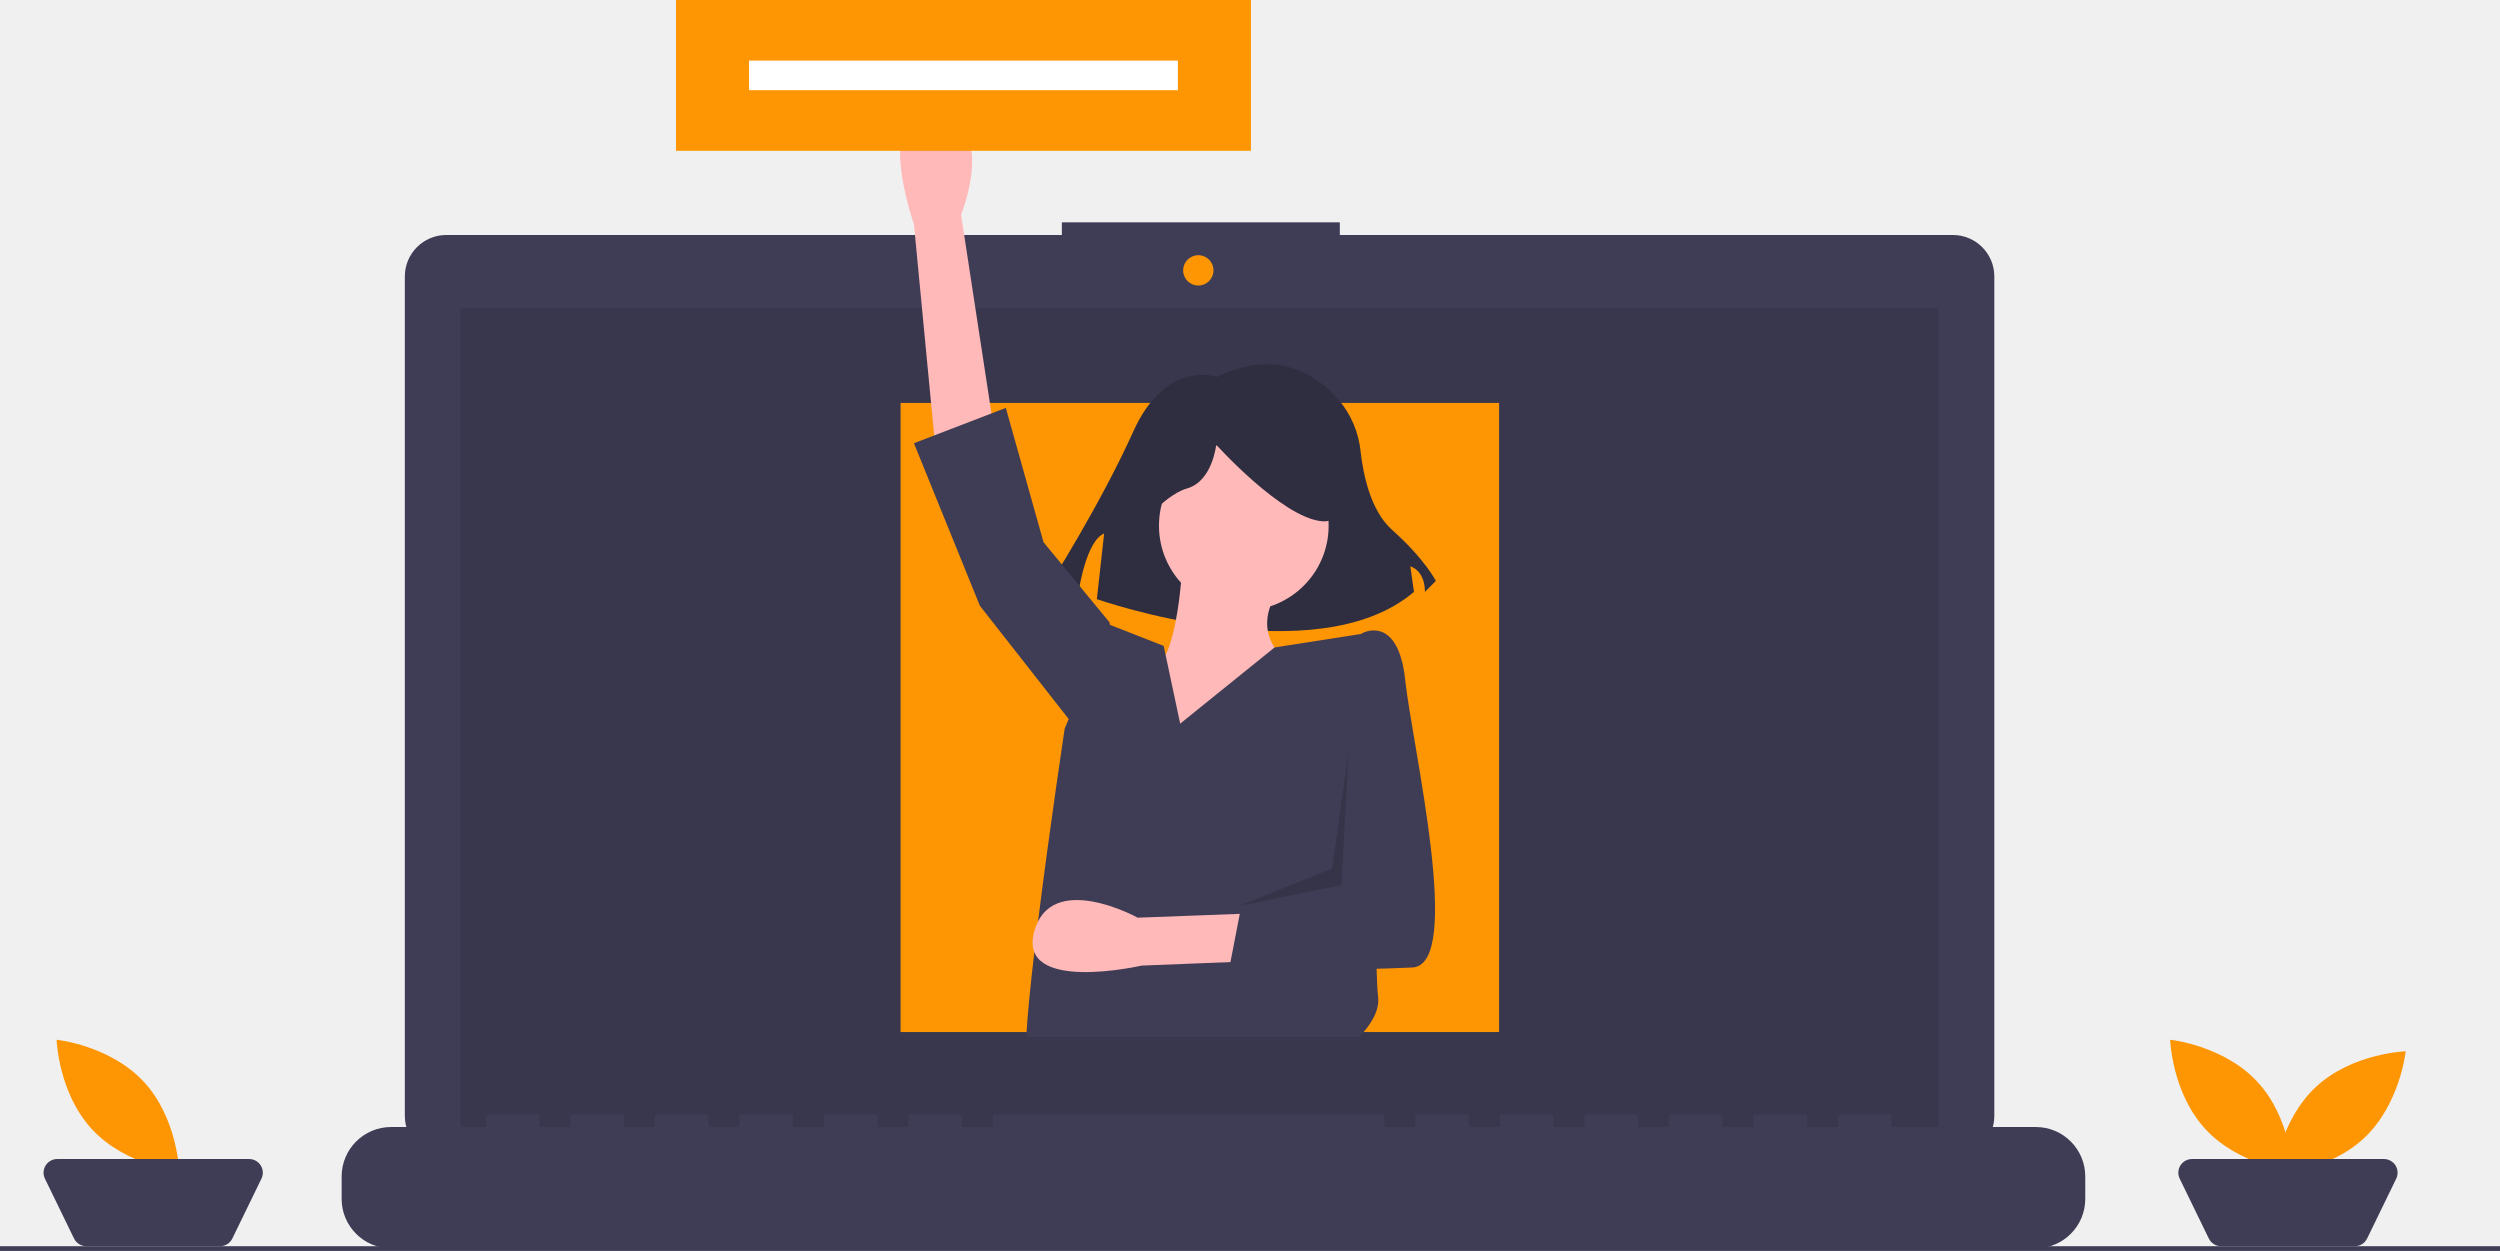
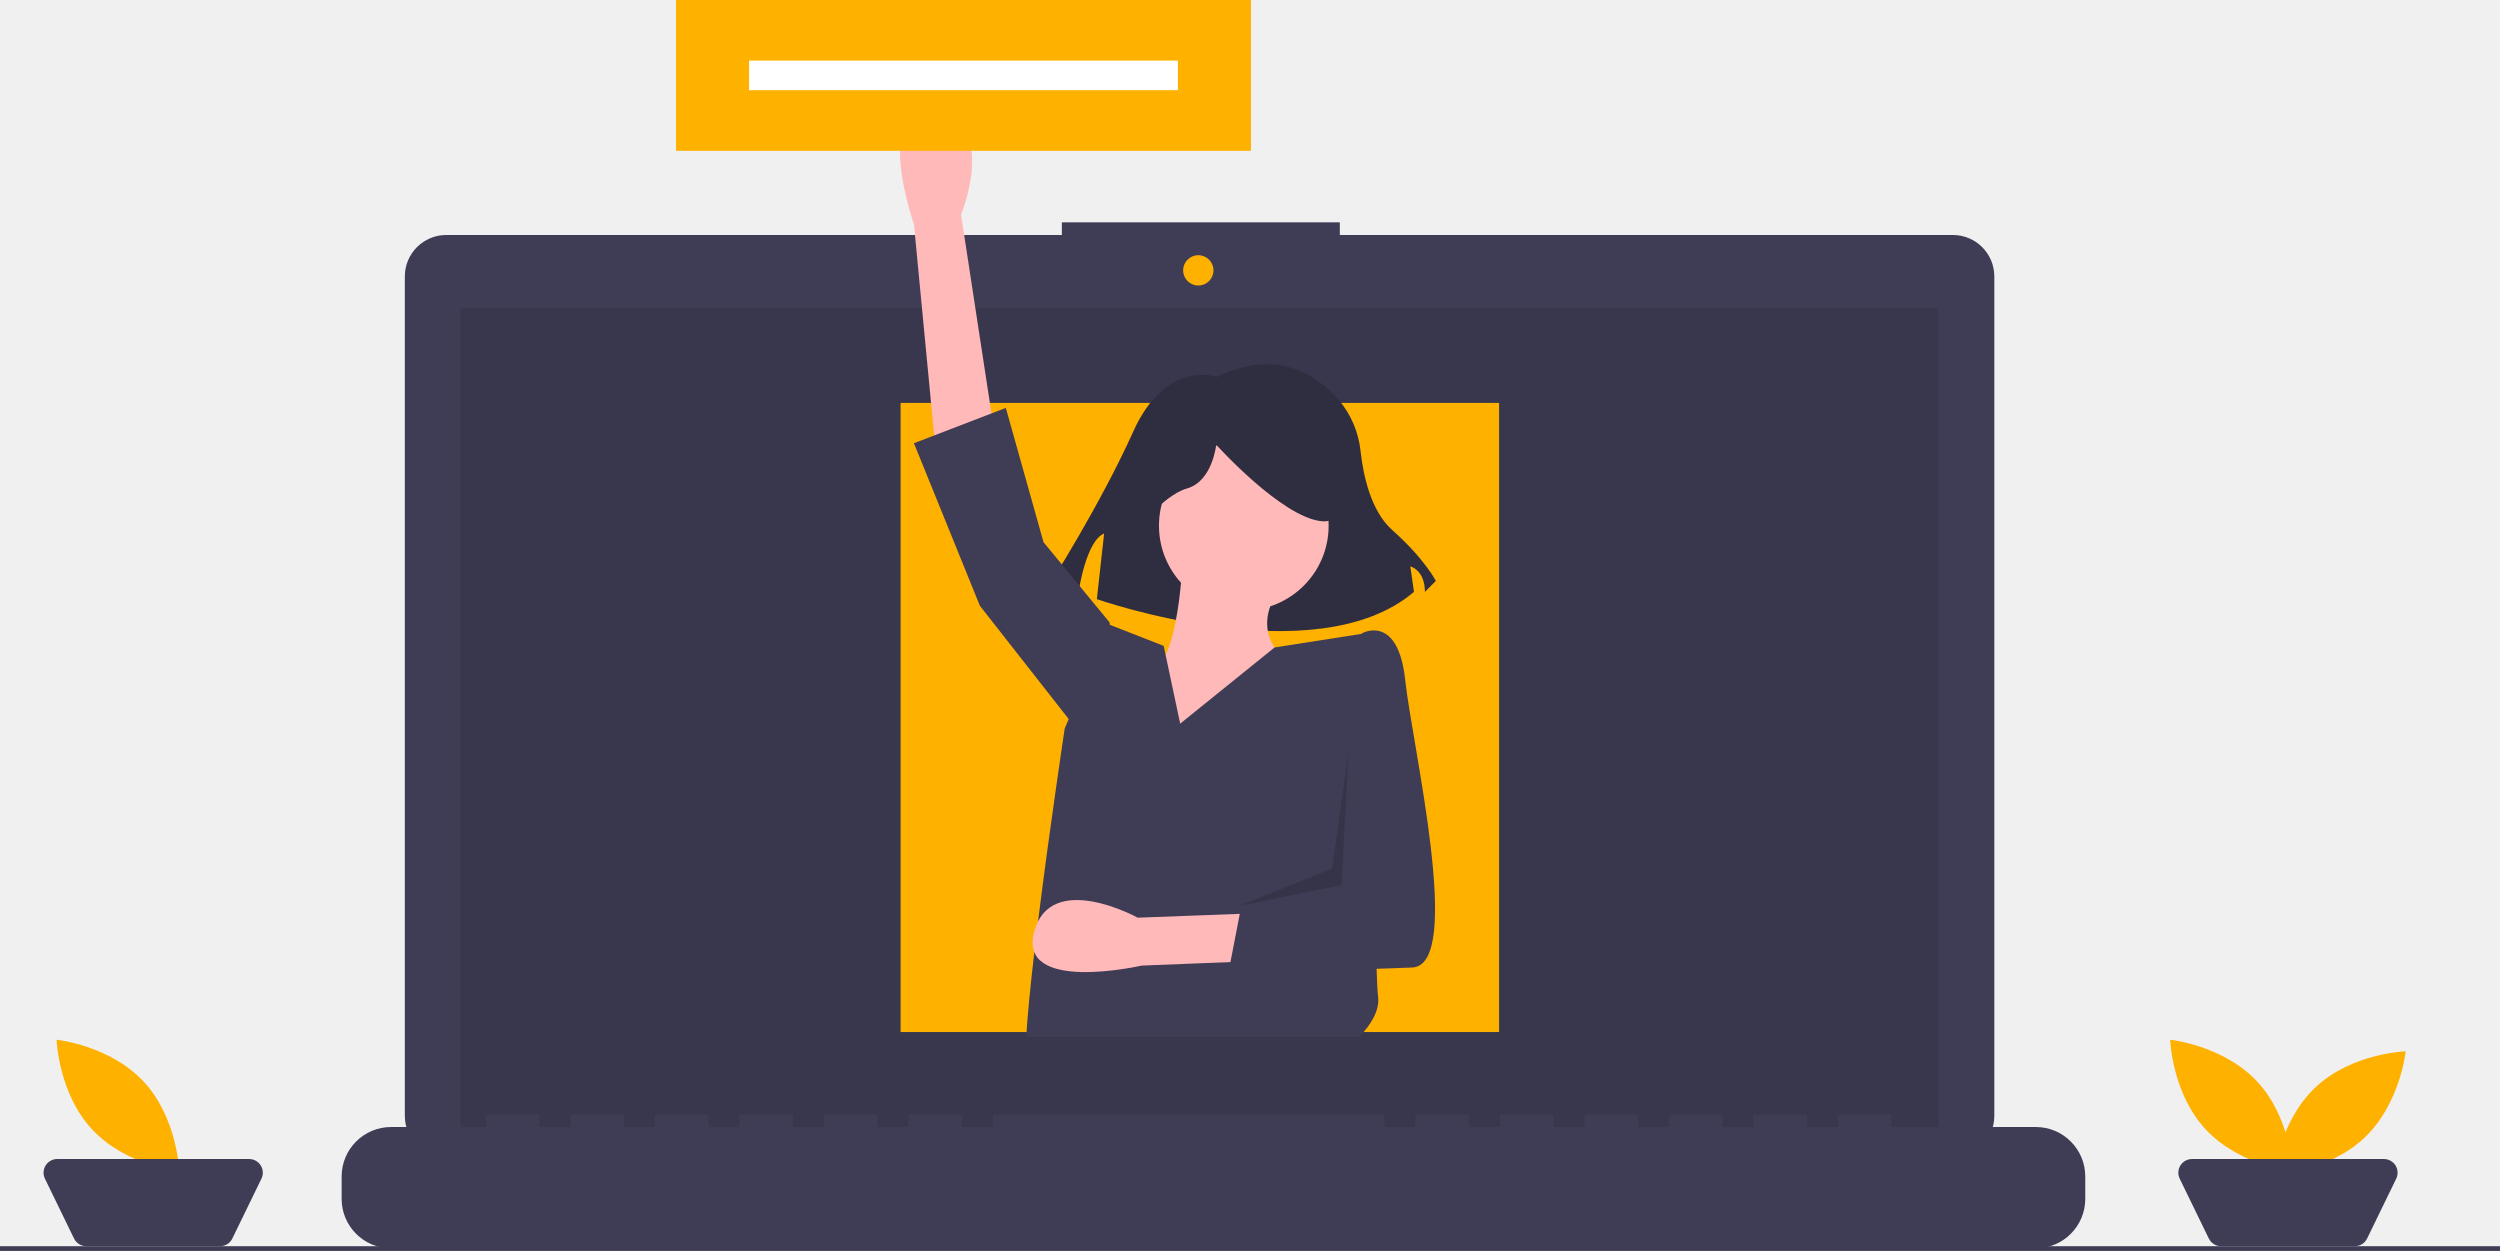
<svg xmlns="http://www.w3.org/2000/svg" height="530.892" viewBox="0 0 1061 530.892" width="1061">
  <path d="m898.293 284.281h-260.17v-5.362h-117.971v5.362h-261.242a17.599 17.599 0 0 0 -17.599 17.599v356.252a17.599 17.599 0 0 0 17.599 17.599h639.383a17.599 17.599 0 0 0 17.599-17.599v-356.252a17.599 17.599 0 0 0 -17.599-17.599z" fill="#3f3d56" transform="translate(-69.5 -184.5538)" />
  <path d="m195.406 130.828h627.391v353.913h-627.391z" opacity=".1" />
-   <circle cx="508.565" cy="114.742" fill="#fe9603" r="6.435" />
+   <circle cx="508.565" cy="114.742" fill="rgb(255,177,0)" r="6.435" />
  <path d="m933.507 662.86h-61.229v-4.412a.875.875 0 0 0 -.875-.875h-20.993a.875.875 0 0 0 -.875.875v4.412h-13.121v-4.412a.875.875 0 0 0 -.875-.875h-20.993a.875.875 0 0 0 -.875.875v4.412h-13.121v-4.412a.875.875 0 0 0 -.875-.875h-20.993a.875.875 0 0 0 -.875.875v4.412h-13.121v-4.412a.875.875 0 0 0 -.875-.875h-20.993a.875.875 0 0 0 -.875.875v4.412h-13.121v-4.412a.875.875 0 0 0 -.875-.875h-20.993a.875.875 0 0 0 -.875.875v4.412h-13.121v-4.412a.875.875 0 0 0 -.875-.875h-20.993a.875.875 0 0 0 -.875.875v4.412h-13.121v-4.412a.875.875 0 0 0 -.875-.875h-164.444a.875.875 0 0 0 -.875.875v4.412h-13.121v-4.412a.875.875 0 0 0 -.875-.875h-20.993a.875.875 0 0 0 -.875.875v4.412h-13.121v-4.412a.875.875 0 0 0 -.875-.875h-20.993a.875.875 0 0 0 -.875.875v4.412h-13.121v-4.412a.875.875 0 0 0 -.875-.875h-20.993a.875.875 0 0 0 -.875.875v4.412h-13.121v-4.412a.875.875 0 0 0 -.875-.875h-20.993a.875.875 0 0 0 -.875.875v4.412h-13.121v-4.412a.875.875 0 0 0 -.875-.875h-20.993a.875.875 0 0 0 -.875.875v4.412h-13.121v-4.412a.875.875 0 0 0 -.875-.875h-20.993a.875.875 0 0 0 -.875.875v4.412h-40.236a20.993 20.993 0 0 0 -20.993 20.993v9.492a20.993 20.993 0 0 0 20.993 20.993h698.014a20.993 20.993 0 0 0 20.993-20.993v-9.492a20.993 20.993 0 0 0 -20.993-20.993z" fill="#3f3d56" transform="translate(-69.5 -184.5538)" />
-   <path d="m382.209 171h254v267h-254z" fill="#fe9603" />
+   <path d="m382.209 171h254v267h-254z" fill="rgb(255,177,0)" />
  <path d="m586.05 344.47s-21.658-7.735-35.581 23.205-35.581 64.975-35.581 64.975l12.376 3.094s3.094-21.658 10.829-24.752l-3.094 27.846s92.821 32.487 134.591-3.094l-1.547-10.829s6.188 1.547 6.188 10.829l4.641-4.641s-4.641-9.282-18.564-21.658c-9.139-8.123-12.279-23.577-13.358-33.24a40.224 40.224 0 0 0 -9.261-21.905c-9.253-10.723-26.112-22.121-51.638-9.83z" fill="#2f2e41" transform="translate(-69.5 -184.5538)" />
  <path d="m466.371 373.661-9-94s-18-51 9-47 11 43 11 43l15 98z" fill="#ffb9b9" transform="translate(-69.5 -184.5538)" />
  <circle cx="527.871" cy="223.107" fill="#ffb9b9" r="36" />
  <path d="m571.371 423.661s-2 41-12 44-38 36-25 46 88 3 88 3l-7-52s-16-11-3-30z" fill="#ffb9b9" transform="translate(-69.5 -184.5538)" />
  <path d="m646.439 624.554h-141.4c.51-9.05 1.79-21.83 3.43-35.88.5-4.26 1.03-8.65 1.58-13.08 4.85-39.05 11.32-81.93 11.32-81.93l1.7-3.93 17.3-40.07.18.07 22.82 8.93.81 3.84 6.19 29.16 40.05-32.33 36.95-5.78 2.5-.39 4.5 42.5s-.2 9.5-.41 23.03c-.24 15.55-.5 36.43-.48 54.32.01 8.55.08 16.42.25 22.7.14 5.29.35 9.46.64 11.95.67 5.67-2.89 11.56-7.93 16.89z" fill="#3f3d56" transform="translate(-69.5 -184.5538)" />
  <path d="m471.871 270.107-1-6-28-34-16-57-39 15 28 69 40 51z" fill="#3f3d56" />
  <path d="m550.077 411.966s12.376-17.017 23.205-20.111 12.376-18.564 12.376-18.564 27.846 30.94 44.864 32.487 1.547-37.129 1.547-37.129l-30.94-7.735-29.393 3.094-23.205 15.47z" fill="#2f2e41" transform="translate(-69.5 -184.5538)" />
  <path d="m649.709 590.554-95.672 3.795s-52.72 12.068-45.667-14.3 43.974-6.026 43.974-6.026l99.071-3.729z" fill="#ffb9b9" transform="translate(-69.5 -184.5538)" />
  <path d="m638.871 460.161 9-7s15-8 18 20 25 121 3 122-78 2-78 2l6-31 46-3z" fill="#3f3d56" transform="translate(-69.5 -184.5538)" />
  <path d="m572.371 318.607-3 57-44 9 40-16z" opacity=".15" />
-   <path d="m286.9 0h244v64h-244z" fill="#fe9603" />
+   <path d="m286.9 0h244v64h-244z" fill="rgb(255,177,0)" />
  <path d="m0 528.892h1061v2h-1061z" fill="#3f3d56" />
  <g transform="translate(-69.5 -184.5538)">
-     <path d="m1027.457 643.582c14.376 15.426 15.119 38.1 15.119 38.1s-22.565-2.338-36.941-17.764-15.119-38.1-15.119-38.1 22.565 2.338 36.941 17.764z" fill="#fe9603" />
-     <path d="m1072.714 667.661c-15.426 14.376-38.1 15.119-38.1 15.119s2.338-22.565 17.764-36.941 38.1-15.119 38.1-15.119-2.338 22.565-17.764 36.941z" fill="#fe9603" />
+     <path d="m1027.457 643.582c14.376 15.426 15.119 38.1 15.119 38.1s-22.565-2.338-36.941-17.764-15.119-38.1-15.119-38.1 22.565 2.338 36.941 17.764z" fill="rgb(255,177,0)" />
+     <path d="m1072.714 667.661c-15.426 14.376-38.1 15.119-38.1 15.119s2.338-22.565 17.764-36.941 38.1-15.119 38.1-15.119-2.338 22.565-17.764 36.941z" fill="rgb(255,177,0)" />
    <path d="m1068.88 713.446h-56.739a5.803 5.803 0 0 1 -5.219-3.265l-12.353-25.393a5.803 5.803 0 0 1 5.219-8.342h81.446a5.803 5.803 0 0 1 5.219 8.342l-12.353 25.393a5.803 5.803 0 0 1 -5.219 3.265z" fill="#3f3d56" />
-     <path d="m130.457 643.582c14.376 15.426 15.119 38.1 15.119 38.1s-22.565-2.338-36.941-17.764-15.119-38.1-15.119-38.1 22.565 2.338 36.941 17.764z" fill="#fe9603" />
+     <path d="m130.457 643.582c14.376 15.426 15.119 38.1 15.119 38.1s-22.565-2.338-36.941-17.764-15.119-38.1-15.119-38.1 22.565 2.338 36.941 17.764z" fill="rgb(255,177,0)" />
    <path d="m162.88 713.446h-56.739a5.803 5.803 0 0 1 -5.219-3.265l-12.353-25.393a5.803 5.803 0 0 1 5.219-8.342h81.446a5.803 5.803 0 0 1 5.219 8.342l-12.353 25.393a5.803 5.803 0 0 1 -5.219 3.265z" fill="#3f3d56" />
  </g>
  <path d="m317.9 25.723h182v12.554h-182z" fill="#fff" />
</svg>
